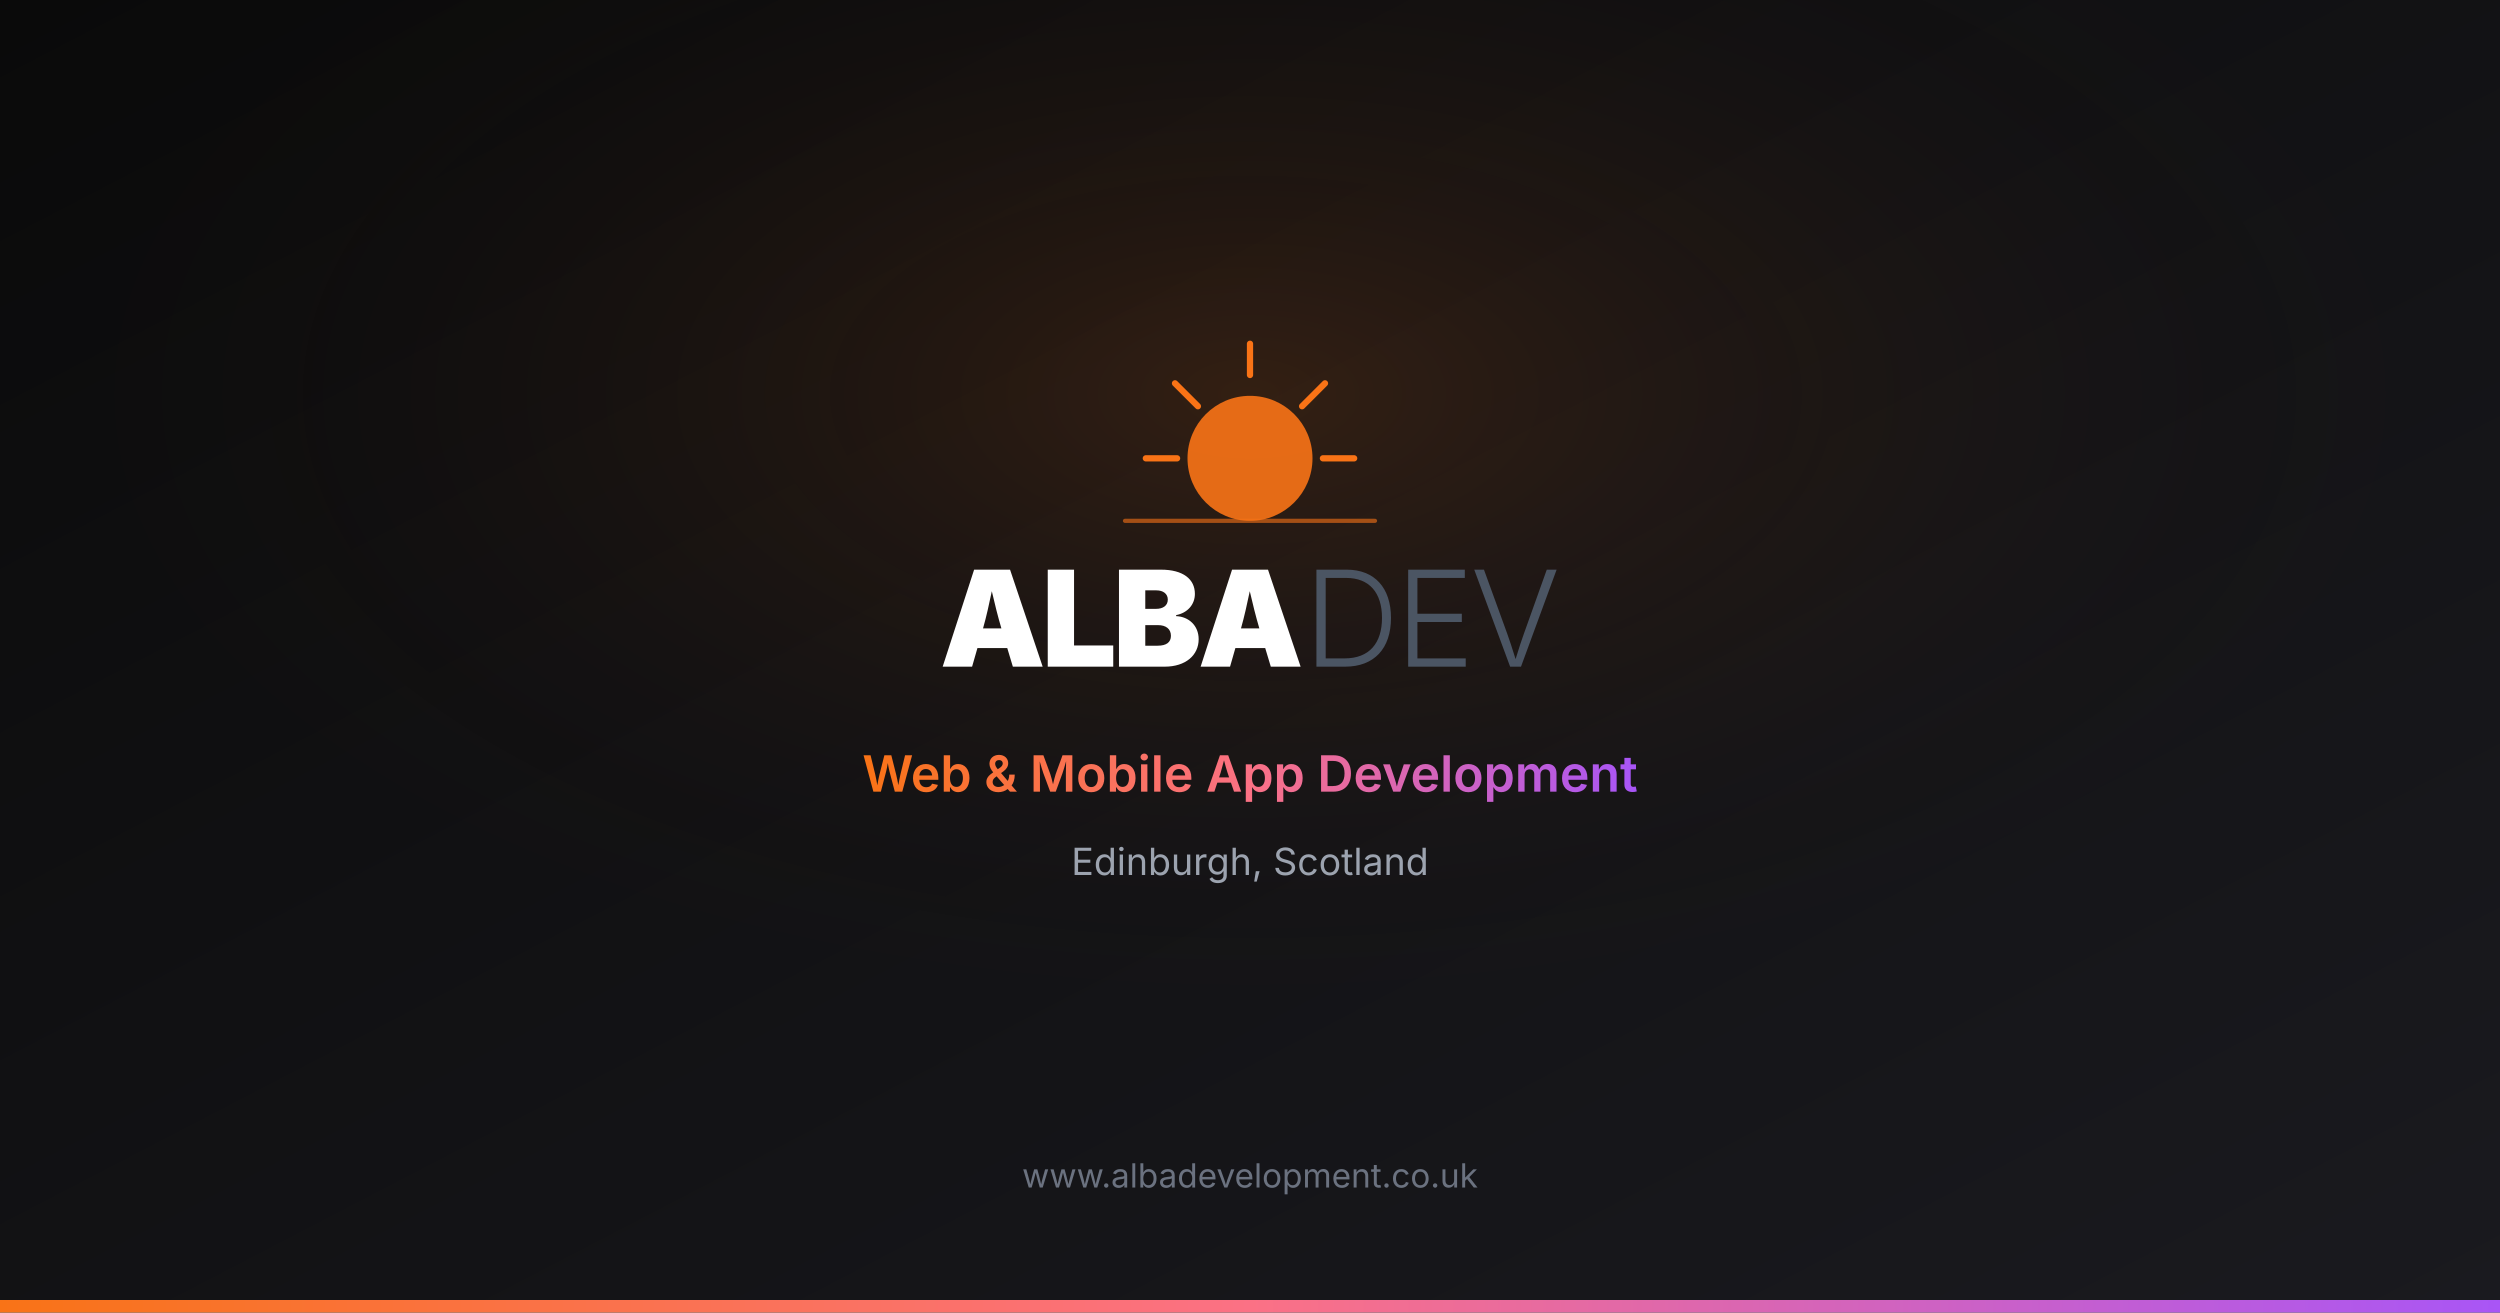
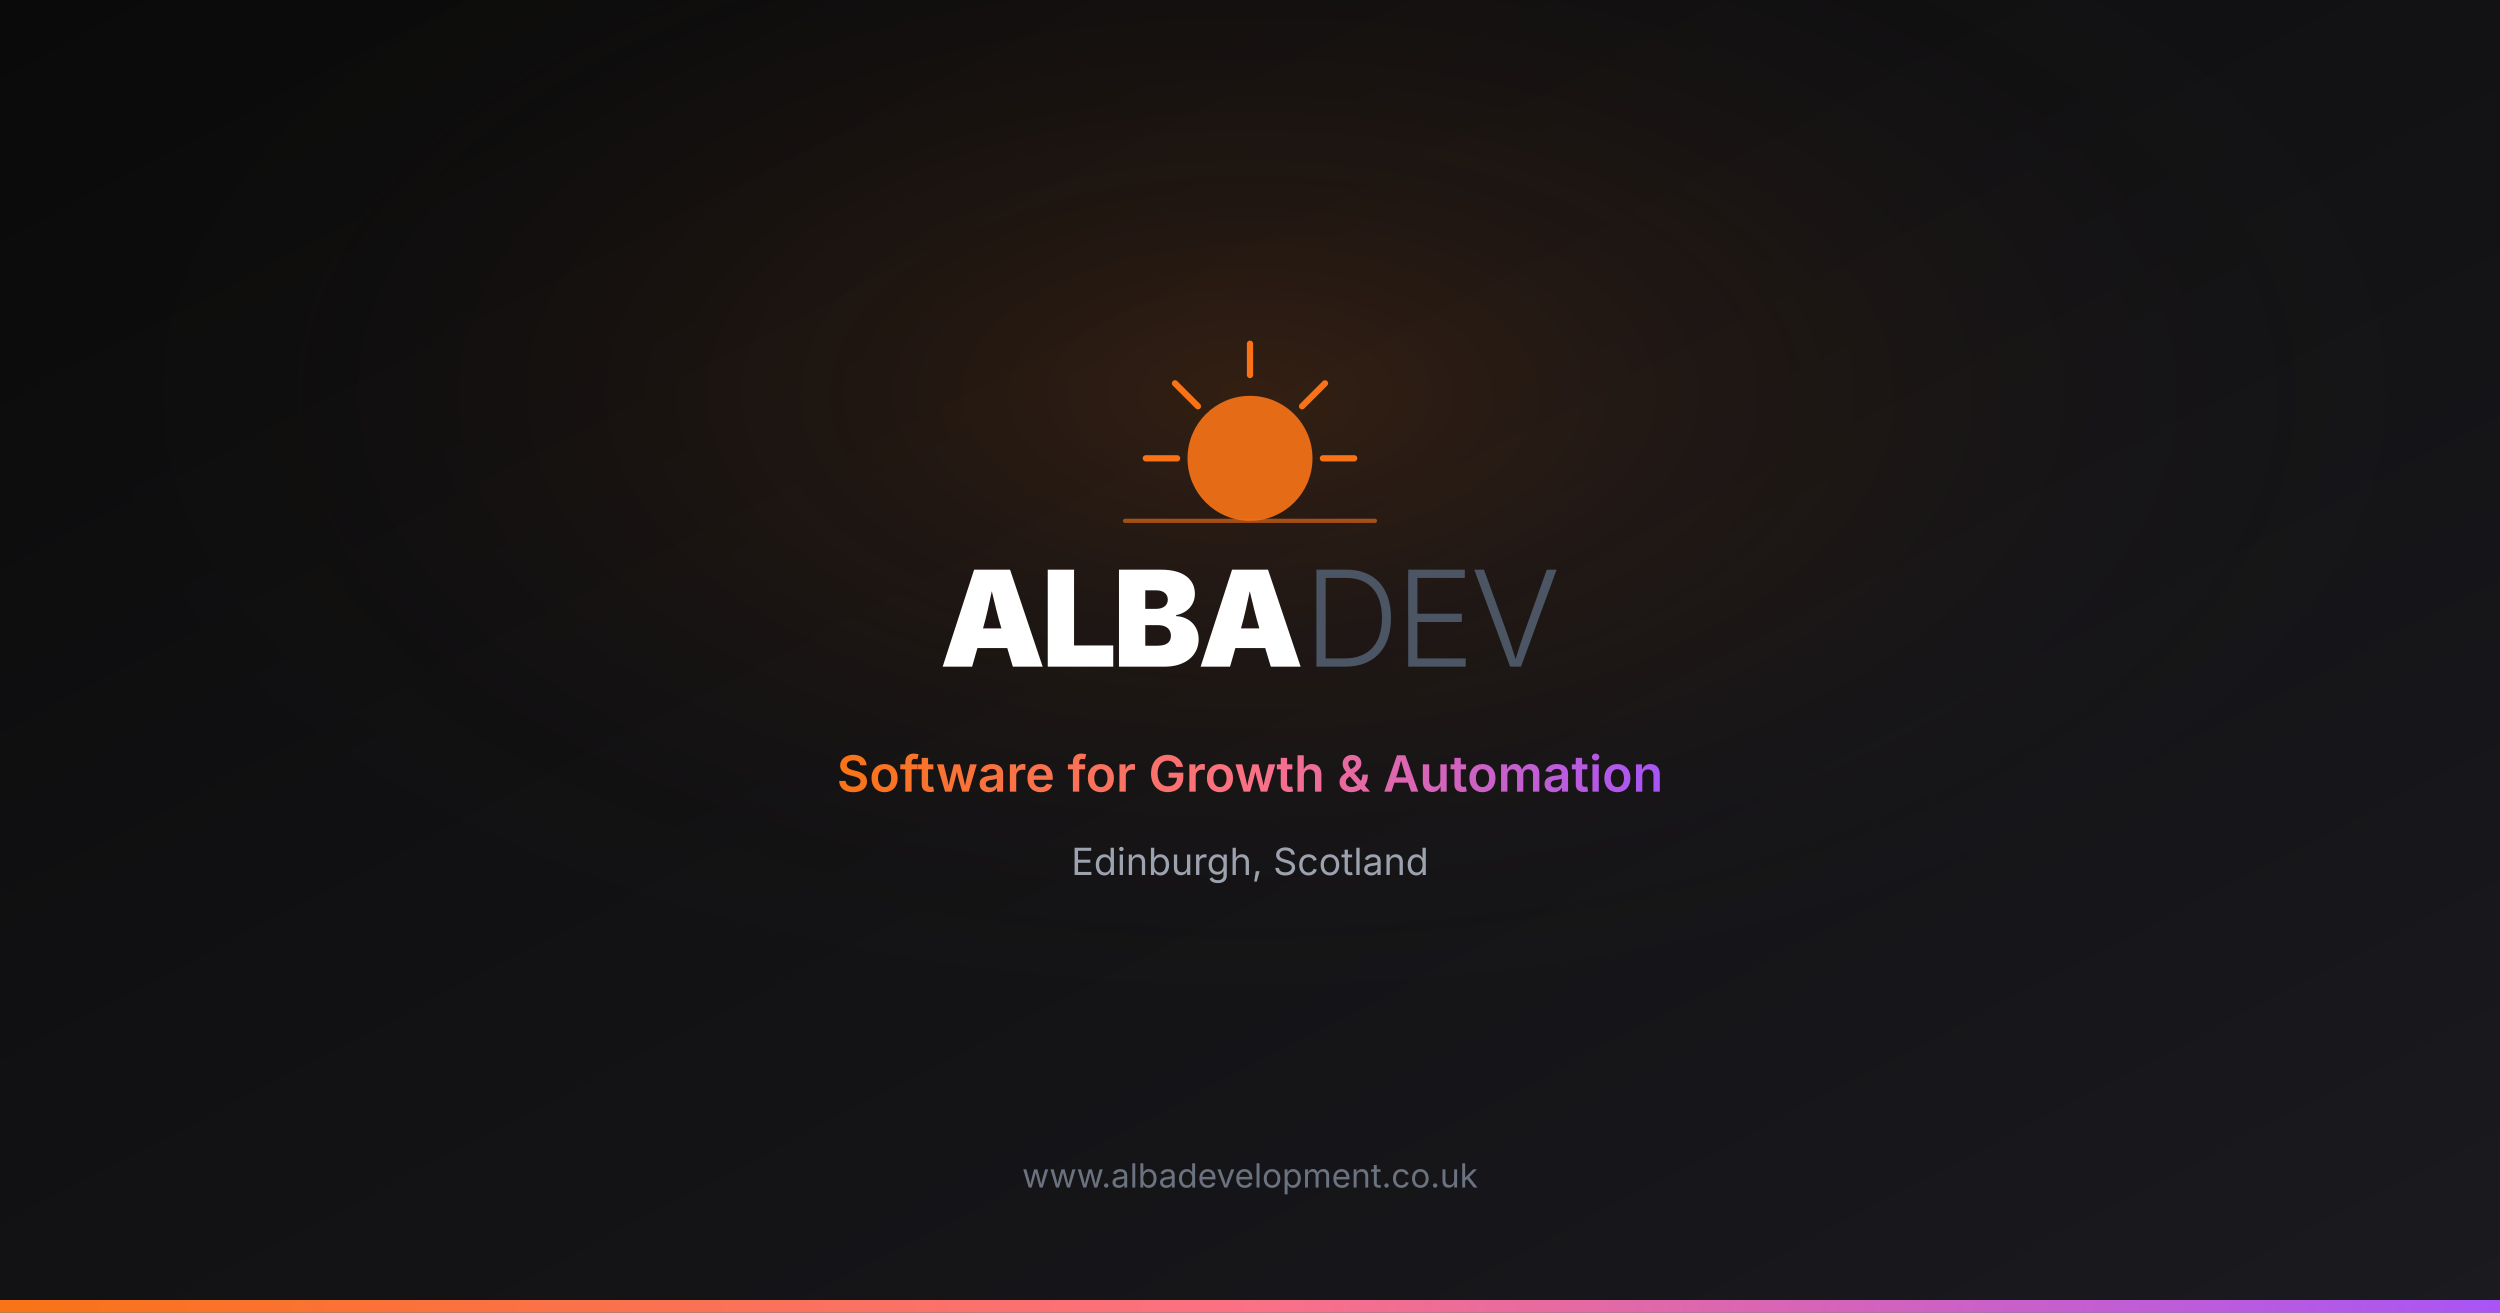
<svg xmlns="http://www.w3.org/2000/svg" width="1200" height="630">
  <defs>
    <linearGradient id="bg" x1="0%" y1="0%" x2="100%" y2="100%">
      <stop offset="0%" style="stop-color:#0a0a0a" />
      <stop offset="100%" style="stop-color:#1a1a1f" />
    </linearGradient>
    <linearGradient id="accent" x1="0%" y1="0%" x2="100%" y2="0%">
      <stop offset="0%" style="stop-color:#f97316" />
      <stop offset="50%" style="stop-color:#fb7185" />
      <stop offset="100%" style="stop-color:#a855f7" />
    </linearGradient>
    <radialGradient id="glow" cx="50%" cy="30%" r="50%">
      <stop offset="0%" style="stop-color:#f97316;stop-opacity:0.15" />
      <stop offset="100%" style="stop-color:#0a0a0a;stop-opacity:0" />
    </radialGradient>
  </defs>
  <rect width="1200" height="630" fill="url(#bg)" />
  <rect width="1200" height="630" fill="url(#glow)" />
  <circle cx="600" cy="220" r="30" fill="#f97316" opacity="0.9" />
  <line x1="600" y1="180" x2="600" y2="165" stroke="#f97316" stroke-width="3" stroke-linecap="round" />
  <line x1="625" y1="195" x2="636" y2="184" stroke="#f97316" stroke-width="3" stroke-linecap="round" />
  <line x1="575" y1="195" x2="564" y2="184" stroke="#f97316" stroke-width="3" stroke-linecap="round" />
  <line x1="635" y1="220" x2="650" y2="220" stroke="#f97316" stroke-width="3" stroke-linecap="round" />
  <line x1="565" y1="220" x2="550" y2="220" stroke="#f97316" stroke-width="3" stroke-linecap="round" />
  <line x1="540" y1="250" x2="660" y2="250" stroke="#f97316" stroke-width="2" stroke-linecap="round" opacity="0.6" />
  <text x="600" y="320" text-anchor="middle" fill="white" font-family="system-ui, -apple-system, sans-serif" font-size="64" font-weight="900" letter-spacing="-2">ALBA<tspan fill="#4b5563" font-weight="300">DEV</tspan>
  </text>
-   <text x="600" y="380" text-anchor="middle" fill="url(#accent)" font-family="system-ui, -apple-system, sans-serif" font-size="24" font-weight="600">Web &amp; Mobile App Development</text>
+   <text x="600" y="380" text-anchor="middle" fill="url(#accent)" font-family="system-ui, -apple-system, sans-serif" font-size="24" font-weight="600">Software for Growth &amp; Automation</text>
  <text x="600" y="420" text-anchor="middle" fill="#9ca3af" font-family="system-ui, -apple-system, sans-serif" font-size="18">Edinburgh, Scotland</text>
  <text x="600" y="570" text-anchor="middle" fill="#6b7280" font-family="system-ui, -apple-system, sans-serif" font-size="16">www.albadevelopment.co.uk</text>
  <rect x="0" y="624" width="1200" height="6" fill="url(#accent)" />
</svg>
